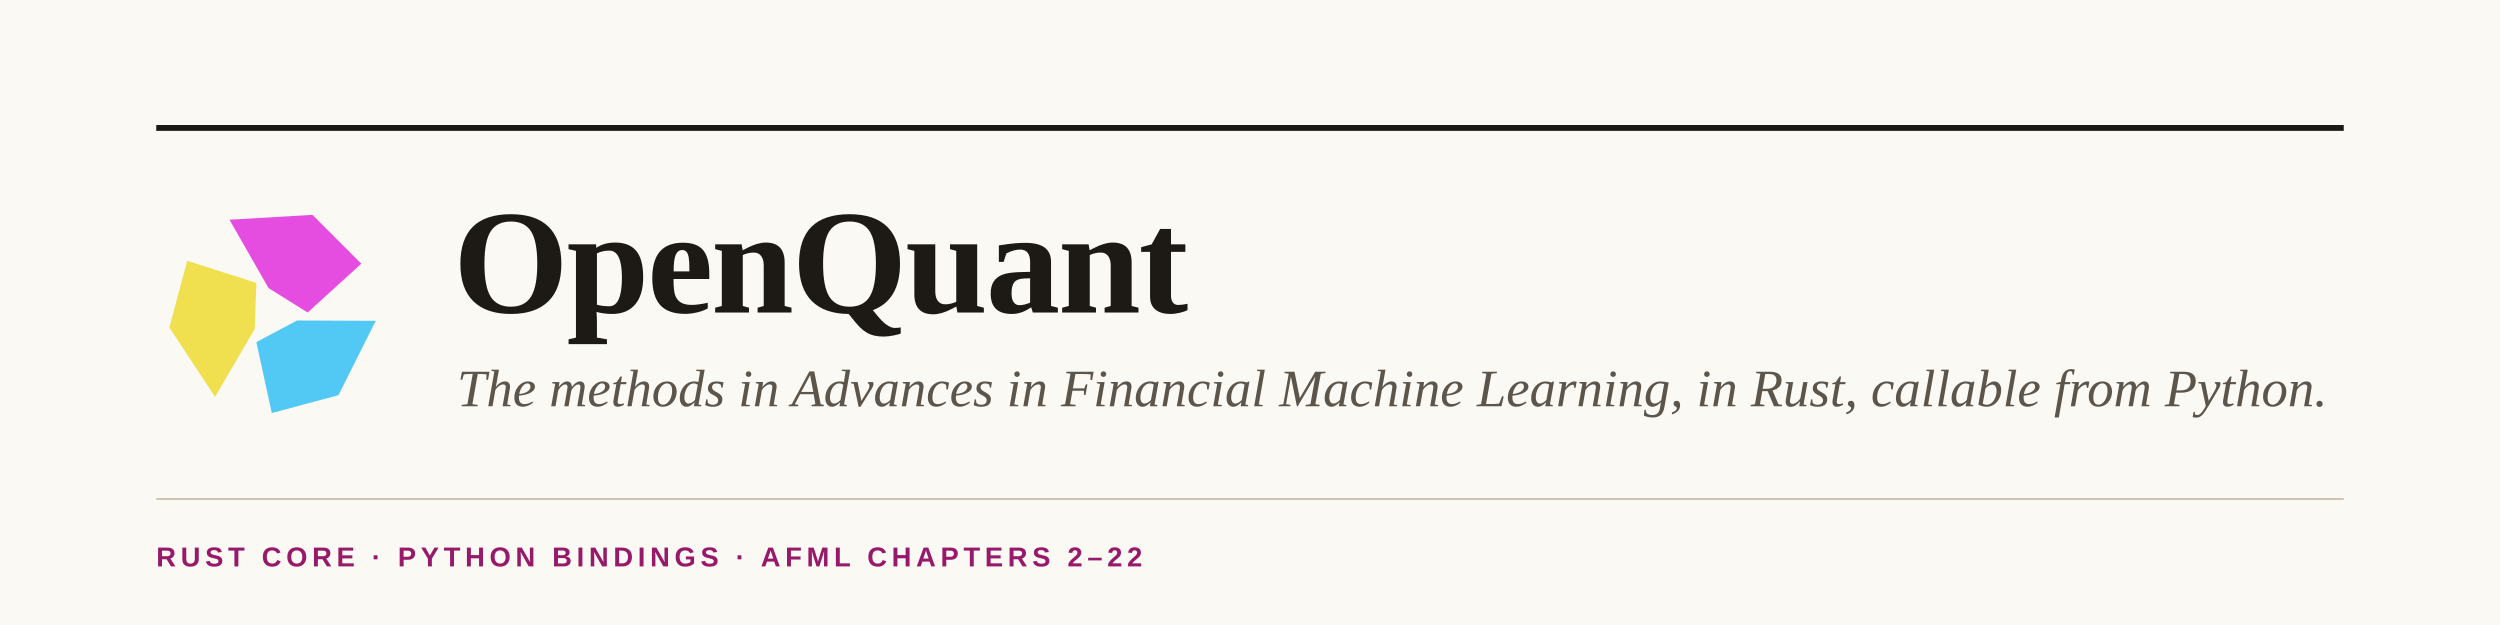
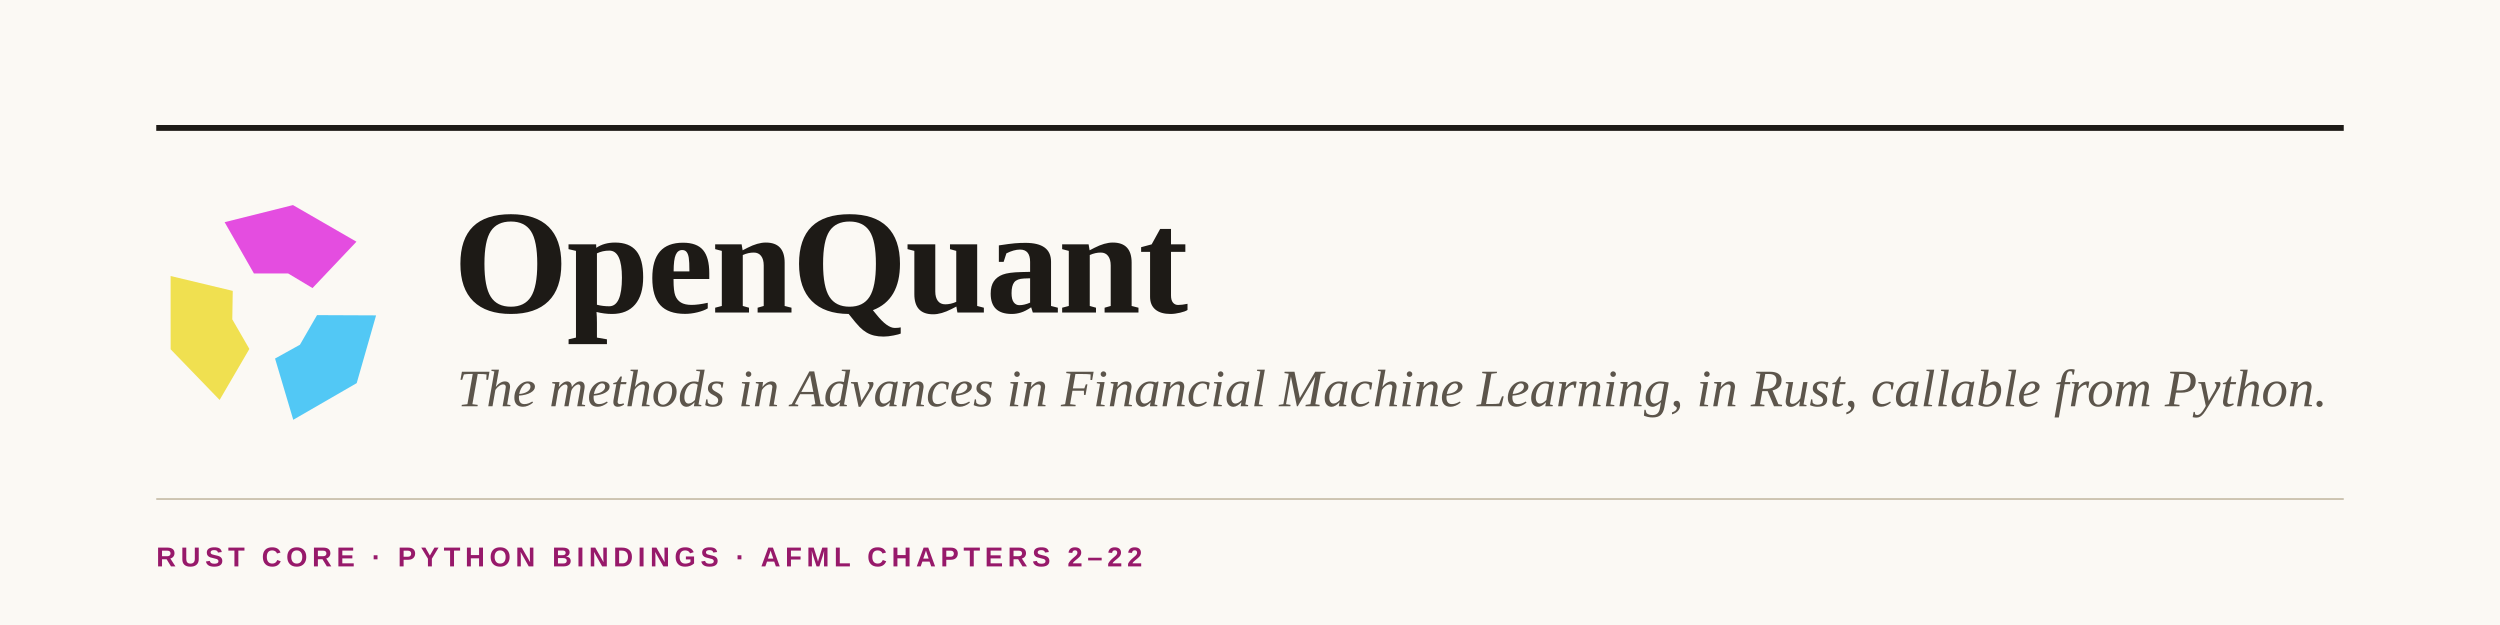
<svg xmlns="http://www.w3.org/2000/svg" viewBox="0 0 1280 320" role="img" aria-label="OpenQuant — the methods in Advances in Financial Machine Learning, in Rust, callable from Python">
  <rect width="1280" height="320" fill="#fbf9f4" />
  <rect x="80" y="64" width="1120" height="3" fill="#1d1a16" />
  <rect x="80" y="255" width="1120" height="1" fill="#cdc4b1" />
  <g transform="translate(140 160) scale(1.25)">
-     <polygon points="-2,-10 -18,-38 16,-40 36,-20 14,0" fill="#e44de0" />
-     <polygon points="-2,-10 -18,-38 16,-40 36,-20 14,0" fill="#52c8f5" transform="rotate(120)" />
-     <polygon points="-2,-10 -18,-38 16,-40 36,-20 14,0" fill="#f0e050" transform="rotate(240)" />
+     <path d="M-8-16-20-37 8-44 34-29 16-10 6-16Z" fill="#e44de0" />
+     <path d="M-8-16-20-37 8-44 34-29 16-10 6-16Z" fill="#52c8f5" transform="rotate(120)" />
+     <path d="M-8-16-20-37 8-44 34-29 16-10 6-16Z" fill="#f0e050" transform="rotate(240)" />
  </g>
  <text x="232" y="160" font-family="Newsreader, 'Iowan Old Style', Georgia, 'Times New Roman', serif" font-size="76" font-weight="600" letter-spacing="-1" fill="#1d1a16">OpenQuant</text>
  <text x="234" y="208" font-family="Newsreader, 'Iowan Old Style', Georgia, 'Times New Roman', serif" font-size="27" font-style="italic" fill="#5c554b">The methods in Advances in Financial Machine Learning, in Rust, callable from Python.</text>
  <text x="80" y="290" font-family="'IBM Plex Sans', 'Helvetica Neue', Arial, sans-serif" font-size="14" font-weight="600" letter-spacing="2.4" fill="#97196a">RUST CORE  ·  PYTHON BINDINGS  ·  AFML CHAPTERS 2–22</text>
</svg>
